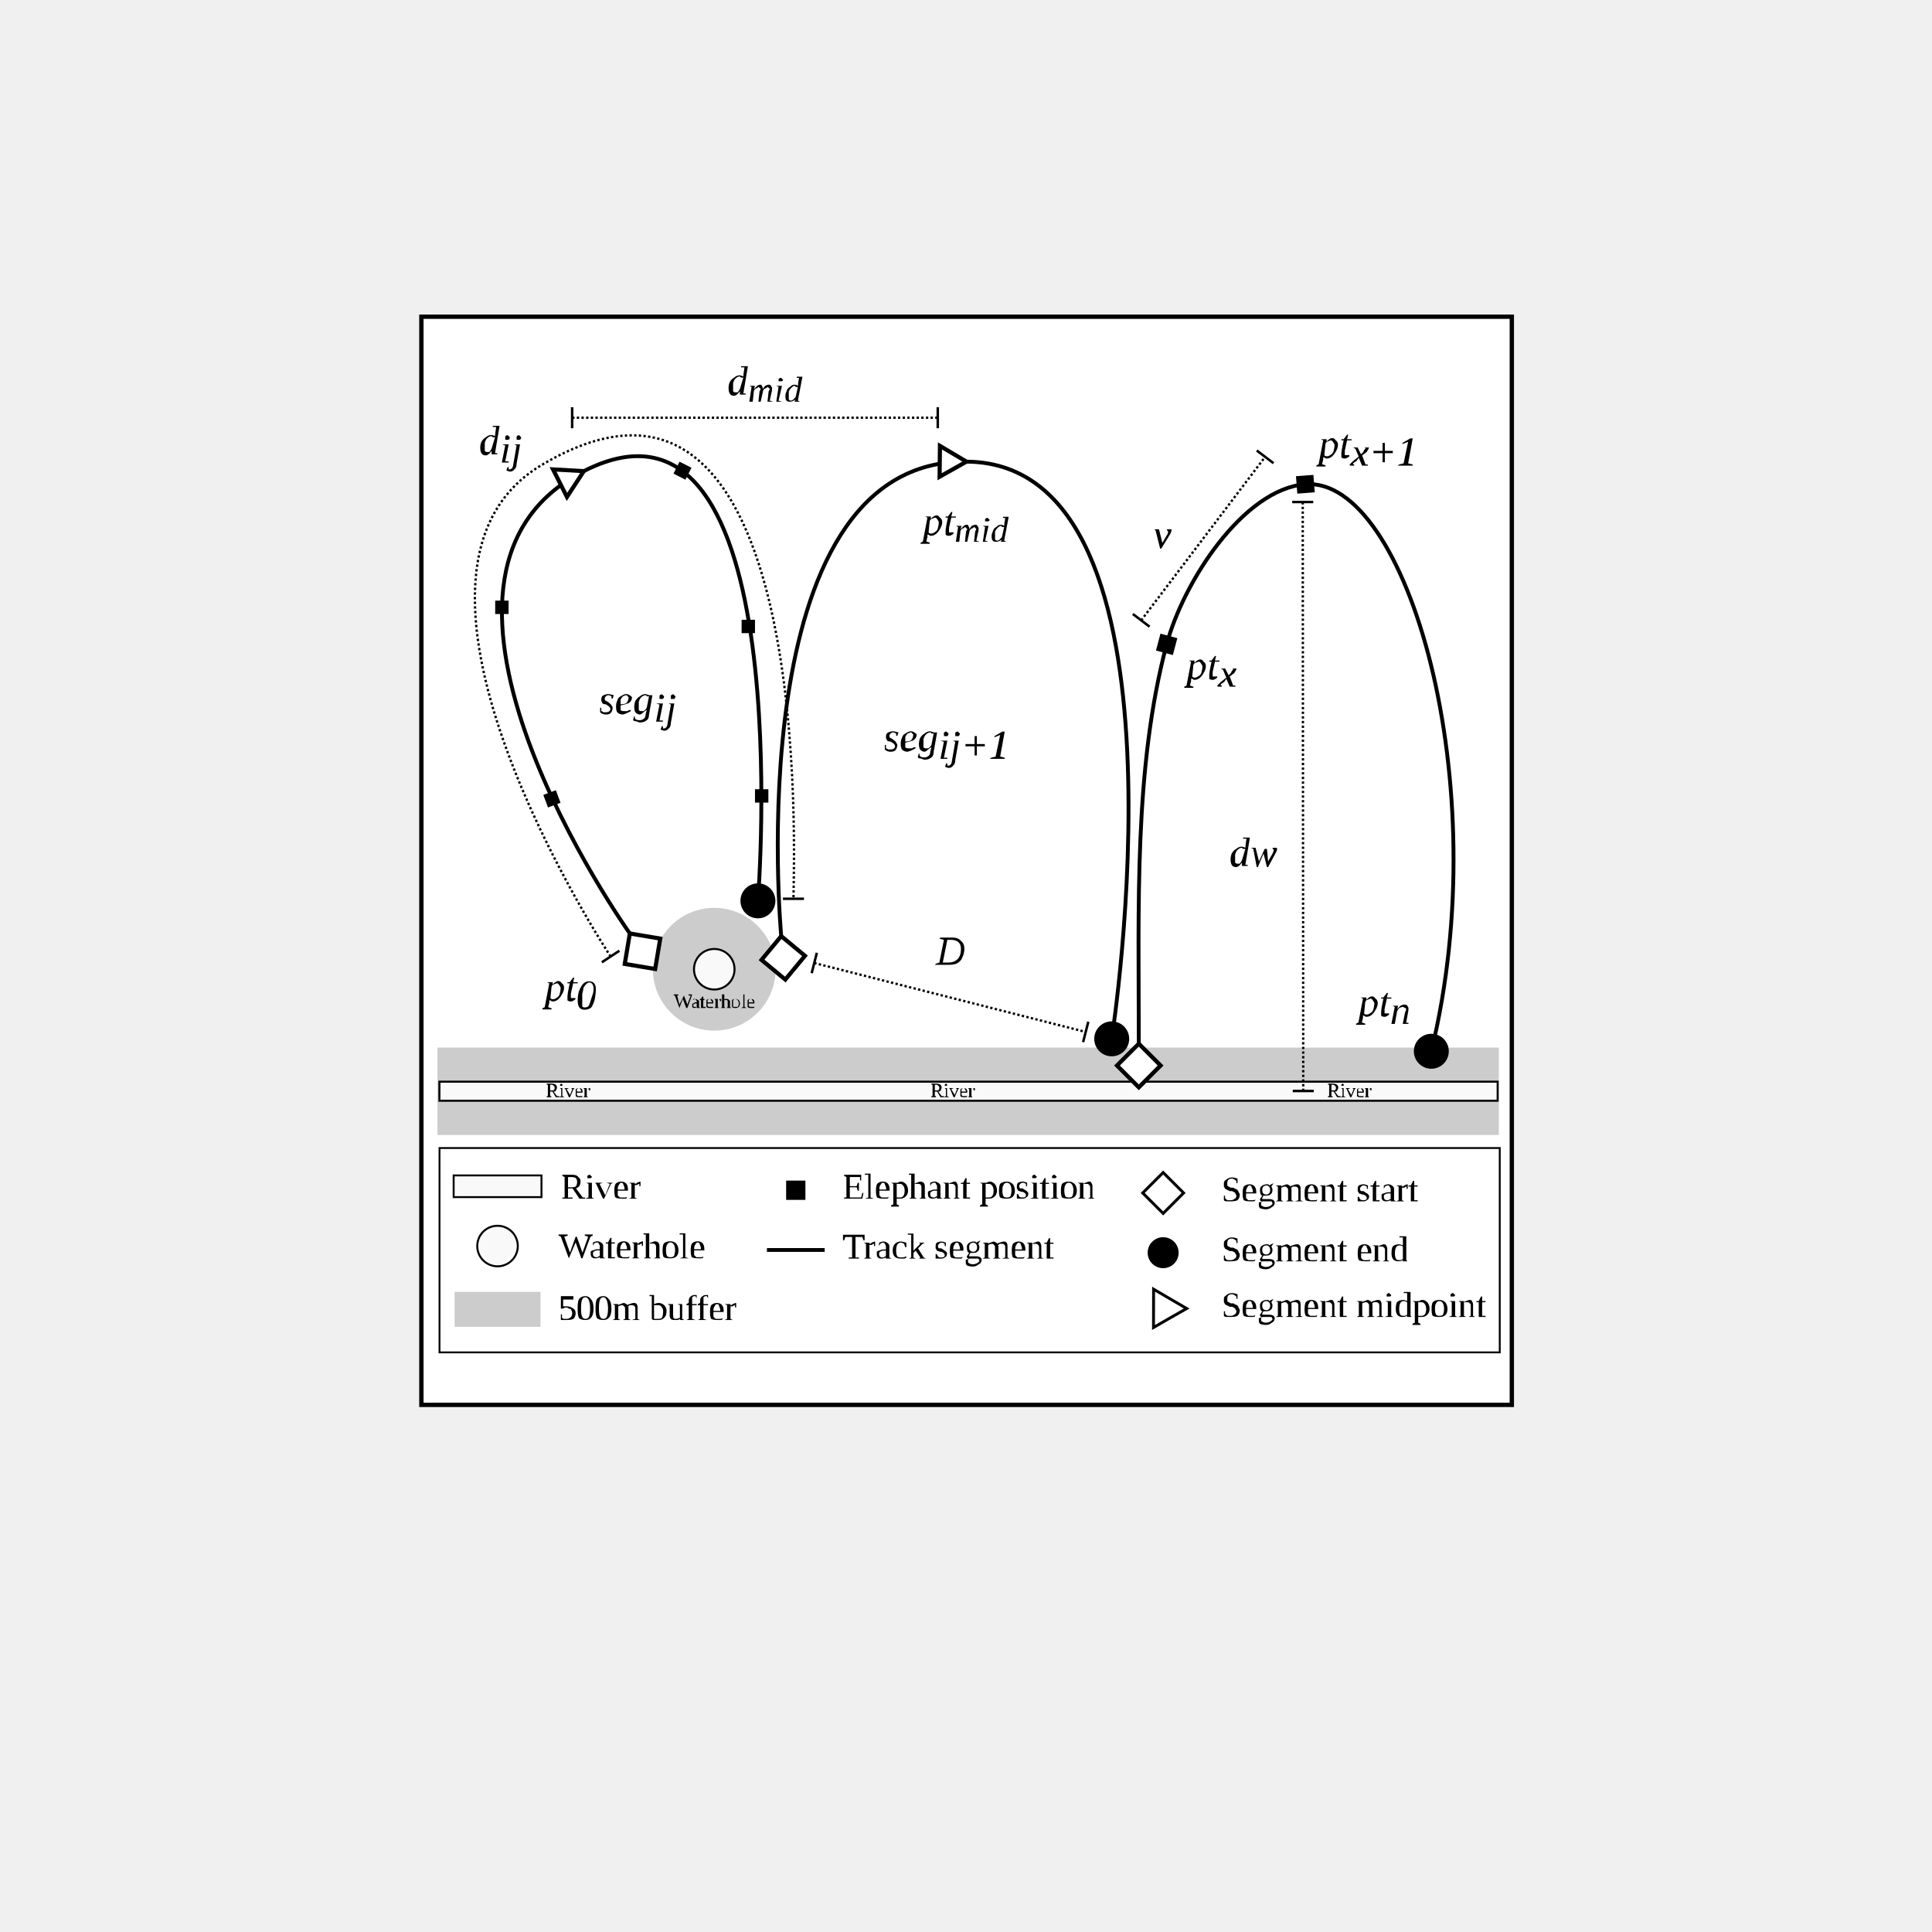
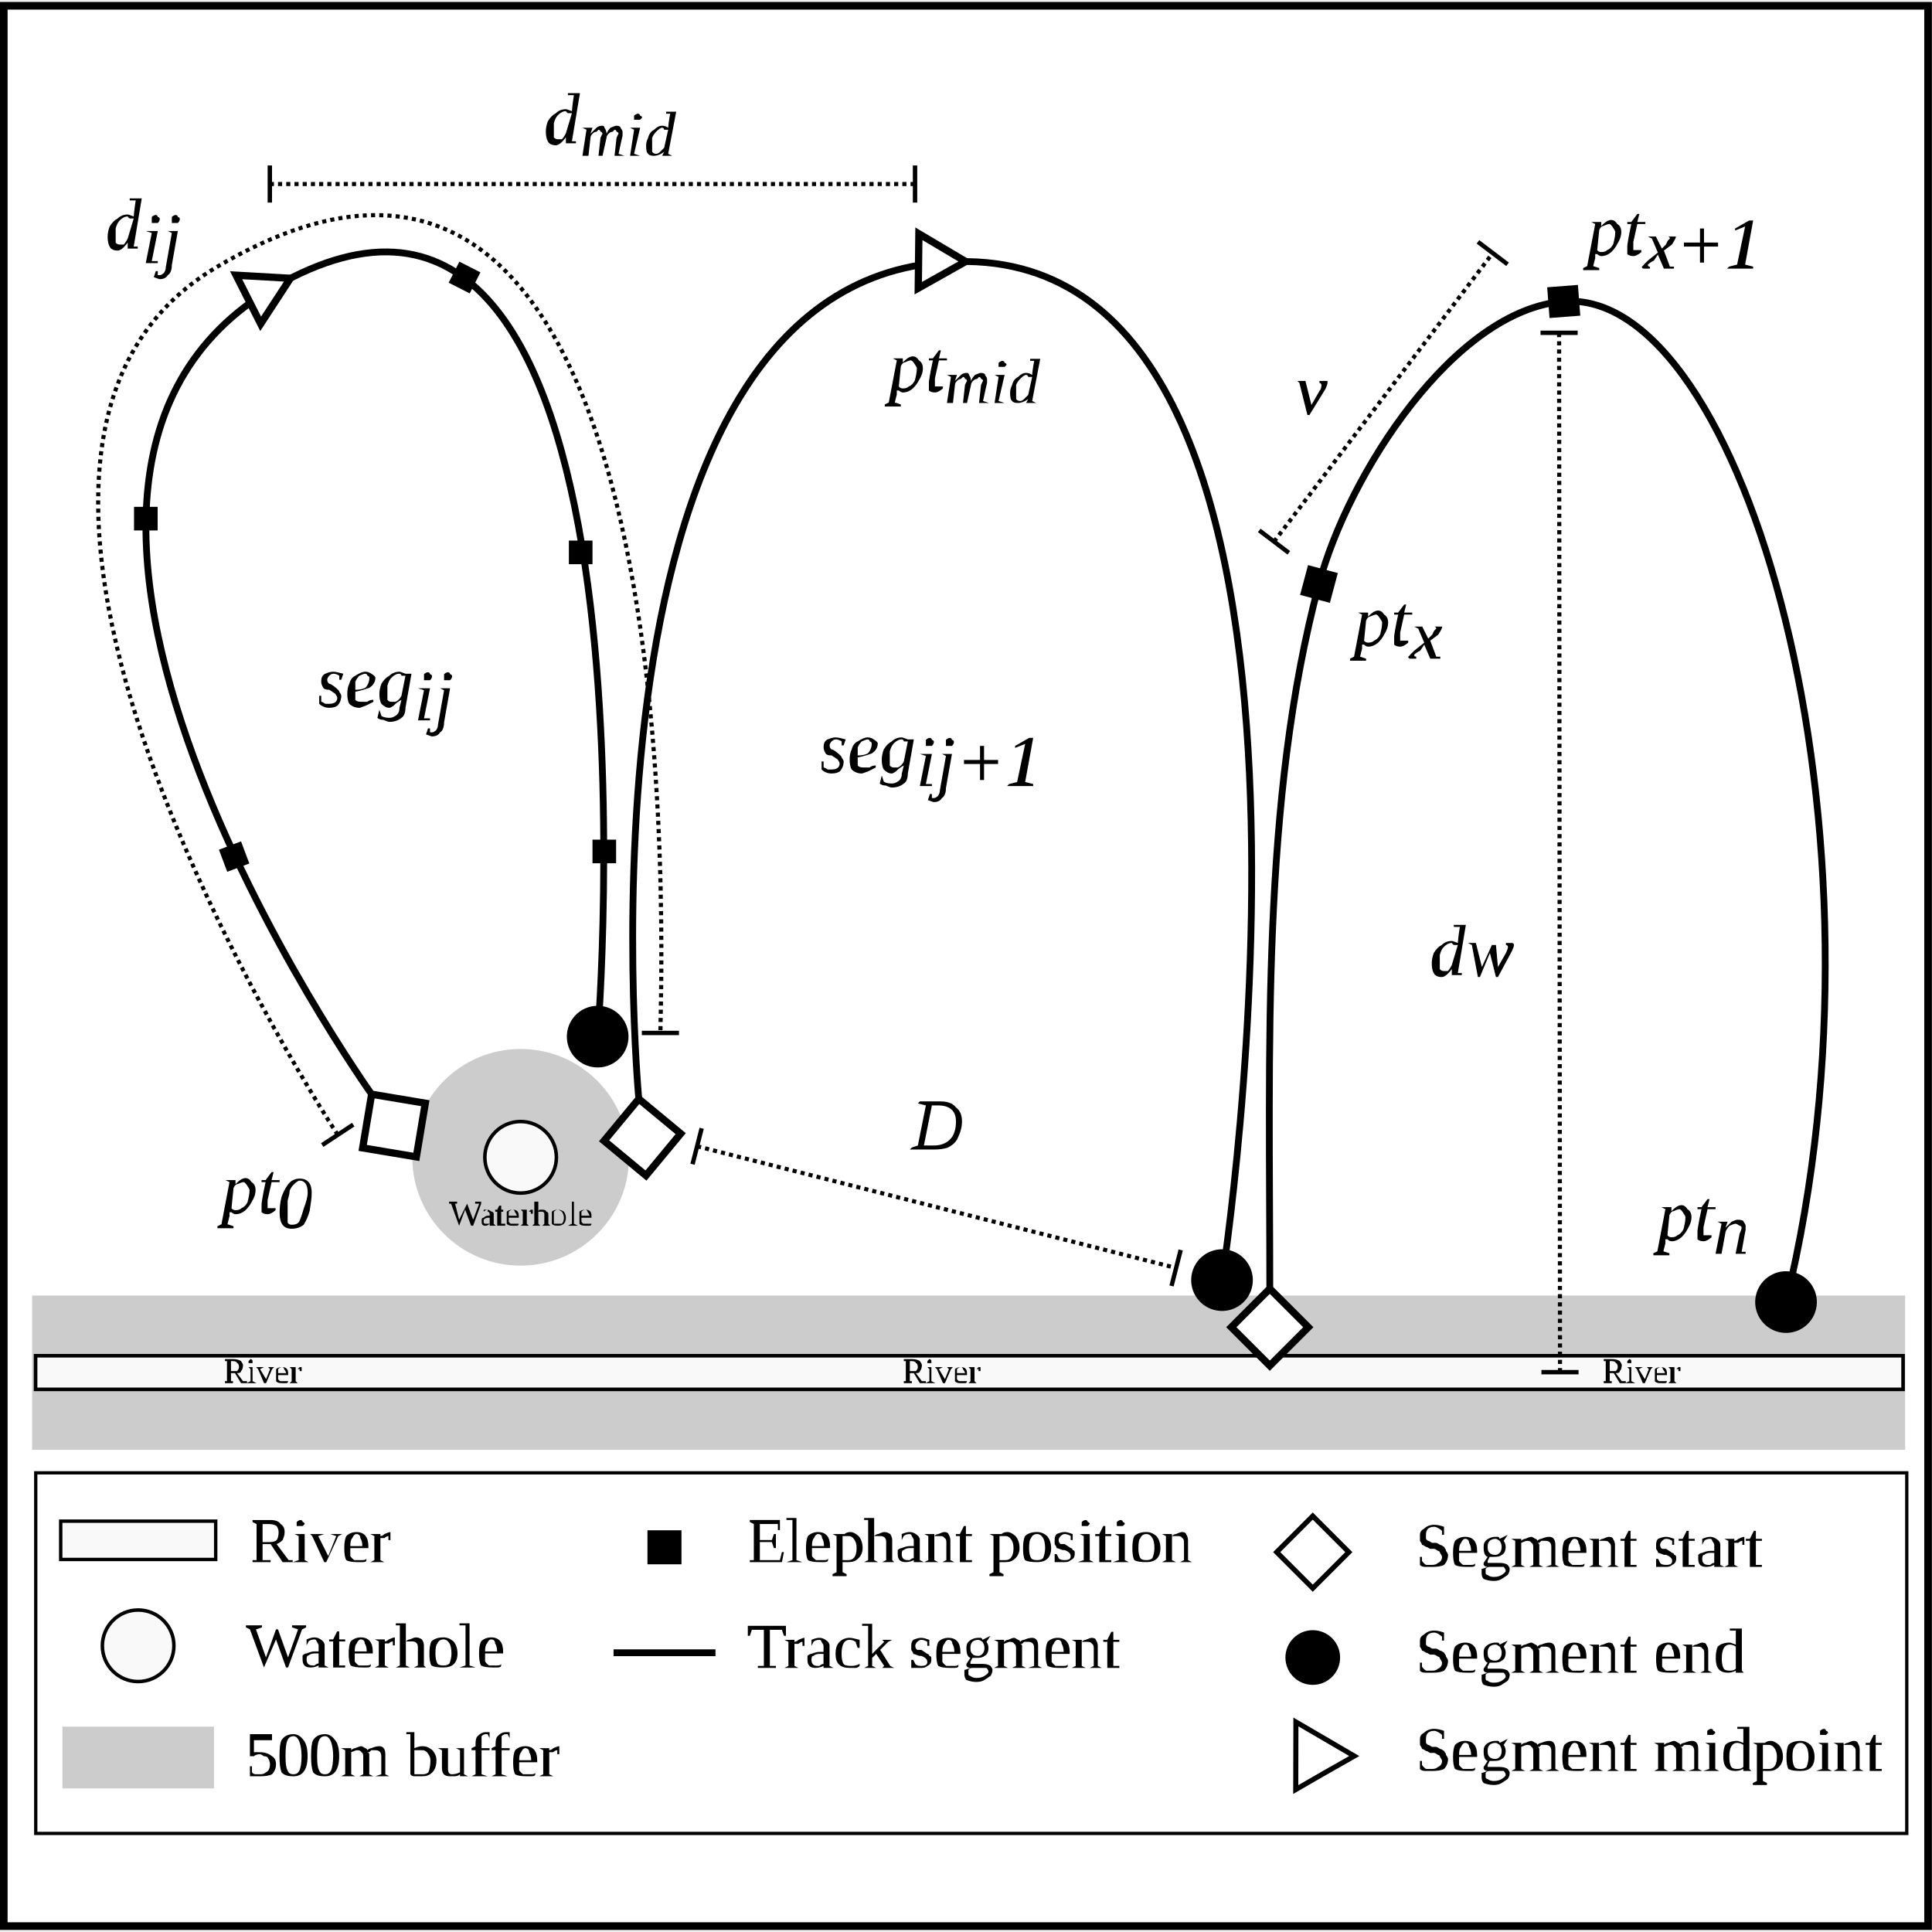
- <svg xmlns="http://www.w3.org/2000/svg" width="15cm" height="15cm" viewBox="0 0 15 15" version="1.1" id="SVGRoot">
-   <defs id="defs10">
-     <marker orient="auto" refY="0" refX="0" id="marker13111" style="overflow:visible">
-       <path id="path13109" d="M 0,5.65 V -5.65" style="fill:none;fill-opacity:0.75;fill-rule:evenodd;stroke:#000000;stroke-width:1pt;stroke-opacity:1" transform="scale(0.8)" />
+ <svg xmlns="http://www.w3.org/2000/svg" width="85mm" height="85mm" viewBox="0 0 85 85" version="1.1" id="SVGRoot">
+   <defs id="defs4315">
+     <marker orient="auto" refY="0" refX="0" id="EmptyDiamondLend" style="overflow:visible">
+       <path id="path4788" d="M 0,-7.071 -7.071,0 0,7.071 7.071,0 Z" style="fill:#ffffff;fill-rule:evenodd;stroke:#000000;stroke-width:1pt;stroke-opacity:1" transform="matrix(0.8,0,0,0.8,-5.6,0)" />
    </marker>
-     <marker orient="auto" refY="0.0" refX="0.0" id="marker8992" style="overflow:visible">
-       <path id="path8990" d="M -2.5,-1.0 C -2.5,1.76 -4.74,4.0 -7.5,4.0 C -10.26,4.0 -12.5,1.76 -12.5,-1.0 C -12.5,-3.76 -10.26,-6.0 -7.5,-6.0 C -4.74,-6.0 -2.5,-3.76 -2.5,-1.0 z " style="fill-rule:evenodd;stroke:#000000;stroke-width:1pt;stroke-opacity:1;fill:#000000;fill-opacity:1" transform="scale(0.8) translate(7.4, 1)" />
+     <marker style="overflow:visible" id="marker15174" refX="0" refY="0" orient="auto">
+       <path transform="matrix(0.8,0,0,0.8,-4.8,0)" style="fill:#ffffff;fill-rule:evenodd;stroke:#000000;stroke-width:1pt;stroke-opacity:1" d="M 5.77,0 -2.88,5 V -5 Z" id="path15172" />
    </marker>
-     <marker orient="auto" refY="0.0" refX="0.0" id="marker8700" style="overflow:visible">
-       <path id="path8698" d="M 5.77,0.0 L -2.88,5.0 L -2.88,-5.0 L 5.77,0.0 z " style="fill-rule:evenodd;fill:#ffffff;stroke:#000000;stroke-width:1pt;stroke-opacity:1" transform="scale(0.8) translate(-6,0)" />
+     <marker style="overflow:visible" id="marker5350" refX="0" refY="0" orient="auto">
+       <path transform="matrix(0.8,0,0,0.8,5.92,0.8)" style="fill:#000000;fill-opacity:1;fill-rule:evenodd;stroke:#000000;stroke-width:1pt;stroke-opacity:1" d="m -2.5,-1 c 0,2.76 -2.24,5 -5,5 -2.76,0 -5,-2.24 -5,-5 0,-2.76 2.24,-5 5,-5 2.76,0 5,2.24 5,5 z" id="path5348" />
    </marker>
-     <marker style="overflow:visible" id="marker8414" refX="0.0" refY="0.0" orient="auto">
-       <path transform="scale(0.8) translate(-7,0)" style="fill-rule:evenodd;fill:#ffffff;stroke:#000000;stroke-width:1pt;stroke-opacity:1" d="M 0,-7.071 L -7.071,0 L 0,7.071 L 7.071,0 L 0,-7.071 z " id="path8412" />
+     <marker style="overflow:visible" id="marker5236" refX="0" refY="0" orient="auto">
+       <path transform="matrix(0.8,0,0,0.8,-5.6,0)" style="fill:#ffffff;fill-rule:evenodd;stroke:#000000;stroke-width:1pt;stroke-opacity:1" d="M 0,-7.071 -7.071,0 0,7.071 7.071,0 Z" id="path5234" />
+     </marker>
+     <marker orient="auto" refY="0" refX="0" id="EmptyTriangleOutL" style="overflow:visible">
+       <path id="path4824" d="M 5.77,0 -2.88,5 V -5 Z" style="fill:#ffffff;fill-rule:evenodd;stroke:#000000;stroke-width:1pt;stroke-opacity:1" transform="matrix(0.8,0,0,0.8,-4.8,0)" />
+     </marker>
+     <marker orient="auto" refY="0" refX="0" id="DotL" style="overflow:visible">
+       <path id="path4725" d="m -2.5,-1 c 0,2.76 -2.24,5 -5,5 -2.76,0 -5,-2.24 -5,-5 0,-2.76 2.24,-5 5,-5 2.76,0 5,2.24 5,5 z" style="fill:#000000;fill-opacity:1;fill-rule:evenodd;stroke:#000000;stroke-width:1pt;stroke-opacity:1" transform="matrix(0.8,0,0,0.8,5.92,0.8)" />
+     </marker>
+     <marker orient="auto" refY="0" refX="0" id="StopL" style="overflow:visible">
+       <path id="path4833" d="M 0,5.65 V -5.65" style="fill:none;fill-opacity:0.75;fill-rule:evenodd;stroke:#000000;stroke-width:1pt;stroke-opacity:1" transform="scale(0.8)" />
+     </marker>
+     <marker orient="auto" refY="0" refX="0" id="marker15822" style="overflow:visible">
+       <path id="path15820" d="M 0,5.65 V -5.65" style="fill:none;fill-opacity:0.75;fill-rule:evenodd;stroke:#000000;stroke-width:1pt;stroke-opacity:1" transform="scale(0.8)" />
+     </marker>
+     <marker style="overflow:visible" id="marker6124" refX="0" refY="0" orient="auto">
+       <path transform="scale(0.8)" style="fill:none;fill-opacity:0.75;fill-rule:evenodd;stroke:#000000;stroke-width:1pt;stroke-opacity:1" d="M 0,5.65 V -5.65" id="path6122" />
    </marker>
    <marker style="overflow:visible" id="marker6350" refX="0" refY="0" orient="auto">
      <path transform="scale(0.8)" style="fill:none;fill-opacity:0.75;fill-rule:evenodd;stroke:#000000;stroke-width:1pt;stroke-opacity:1" d="M 0,5.65 V -5.65" id="path6348" />
    </marker>
-     <marker style="overflow:visible" id="marker6124" refX="0" refY="0" orient="auto">
-       <path transform="scale(0.8)" style="fill:none;fill-opacity:0.75;fill-rule:evenodd;stroke:#000000;stroke-width:1pt;stroke-opacity:1" d="M 0,5.65 V -5.65" id="path6122" />
+     <marker orient="auto" refY="0" refX="0" id="marker6460" style="overflow:visible">
+       <path id="path6458" d="M 0,-7.071 -7.071,0 0,7.071 7.071,0 Z" style="fill:#ffffff;fill-rule:evenodd;stroke:#000000;stroke-width:1pt;stroke-opacity:1" transform="matrix(0.8,0,0,0.8,-5.6,0)" />
    </marker>
-     <marker orient="auto" refY="0.0" refX="0.0" id="marker15822" style="overflow:visible">
-       <path id="path15820" d="M 0.0,5.65 L 0.0,-5.65" style="fill:none;fill-opacity:0.75;fill-rule:evenodd;stroke:#000000;stroke-width:1pt;stroke-opacity:1" transform="scale(0.8)" />
+     <marker orient="auto" refY="0" refX="0" id="SquareM" style="overflow:visible">
+       <path id="path4737" d="M -5,-5 V 5 H 5 V -5 Z" style="fill:#000000;fill-opacity:1;fill-rule:evenodd;stroke:#000000;stroke-width:1pt;stroke-opacity:1" transform="scale(0.4)" />
    </marker>
-     <marker orient="auto" refY="0.0" refX="0.0" id="StopL" style="overflow:visible">
-       <path id="path4833" d="M 0.0,5.65 L 0.0,-5.65" style="fill:none;fill-opacity:0.75;fill-rule:evenodd;stroke:#000000;stroke-width:1pt;stroke-opacity:1" transform="scale(0.8)" />
-     </marker>
-     <marker style="overflow:visible" id="marker15174" refX="0.0" refY="0.0" orient="auto">
-       <path transform="scale(0.8) translate(-6,0)" style="fill-rule:evenodd;fill:#ffffff;stroke:#000000;stroke-width:1pt;stroke-opacity:1" d="M 5.77,0.0 L -2.88,5.0 L -2.88,-5.0 L 5.77,0.0 z " id="path15172" />
-     </marker>
-     <marker orient="auto" refY="0.0" refX="0.0" id="EmptyTriangleOutL" style="overflow:visible">
-       <path id="path4824" d="M 5.77,0.0 L -2.88,5.0 L -2.88,-5.0 L 5.77,0.0 z " style="fill-rule:evenodd;fill:#ffffff;stroke:#000000;stroke-width:1pt;stroke-opacity:1" transform="scale(0.8) translate(-6,0)" />
-     </marker>
-     <marker style="overflow:visible" id="marker13358" refX="0.0" refY="0.0" orient="auto">
-       <path transform="scale(0.8) translate(7.4, 1)" style="fill-rule:evenodd;stroke:#000000;stroke-width:1pt;stroke-opacity:1;fill:#000000;fill-opacity:1" d="M -2.5,-1.0 C -2.5,1.76 -4.74,4.0 -7.5,4.0 C -10.26,4.0 -12.5,1.76 -12.5,-1.0 C -12.5,-3.76 -10.26,-6.0 -7.5,-6.0 C -4.74,-6.0 -2.5,-3.76 -2.5,-1.0 z " id="path13356" />
-     </marker>
-     <marker style="overflow:visible" id="marker13180" refX="0.0" refY="0.0" orient="auto">
-       <path transform="scale(0.4)" style="fill-rule:evenodd;stroke:#000000;stroke-width:1pt;stroke-opacity:1;fill:#000000;fill-opacity:1" d="M -5.0,-5.0 L -5.0,5.0 L 5.0,5.0 L 5.0,-5.0 L -5.0,-5.0 z " id="path13178" />
-     </marker>
-     <marker style="overflow:visible" id="marker13008" refX="0.0" refY="0.0" orient="auto">
-       <path transform="scale(0.8) translate(-7,0)" style="fill-rule:evenodd;fill:#ffffff;stroke:#000000;stroke-width:1pt;stroke-opacity:1" d="M 0,-7.071 L -7.071,0 L 0,7.071 L 7.071,0 L 0,-7.071 z " id="path13006" />
-     </marker>
-     <marker style="overflow:visible" id="marker11814" refX="0.0" refY="0.0" orient="auto">
-       <path transform="scale(0.8) translate(7.4, 1)" style="fill-rule:evenodd;stroke:#000000;stroke-width:1pt;stroke-opacity:1;fill:#000000;fill-opacity:1" d="M -2.5,-1.0 C -2.5,1.76 -4.74,4.0 -7.5,4.0 C -10.26,4.0 -12.5,1.76 -12.5,-1.0 C -12.5,-3.76 -10.26,-6.0 -7.5,-6.0 C -4.74,-6.0 -2.5,-3.76 -2.5,-1.0 z " id="path11812" />
-     </marker>
-     <marker style="overflow:visible" id="marker11654" refX="0.0" refY="0.0" orient="auto">
-       <path transform="scale(0.4)" style="fill-rule:evenodd;stroke:#000000;stroke-width:1pt;stroke-opacity:1;fill:#000000;fill-opacity:1" d="M -5.0,-5.0 L -5.0,5.0 L 5.0,5.0 L 5.0,-5.0 L -5.0,-5.0 z " id="path11652" />
-     </marker>
-     <marker style="overflow:visible" id="marker11500" refX="0.0" refY="0.0" orient="auto">
-       <path transform="scale(0.8) translate(-7,0)" style="fill-rule:evenodd;fill:#ffffff;stroke:#000000;stroke-width:1pt;stroke-opacity:1" d="M 0,-7.071 L -7.071,0 L 0,7.071 L 7.071,0 L 0,-7.071 z " id="path11498" />
-     </marker>
-     <marker orient="auto" refY="0.0" refX="0.0" id="SquareM" style="overflow:visible">
-       <path id="path4737" d="M -5.0,-5.0 L -5.0,5.0 L 5.0,5.0 L 5.0,-5.0 L -5.0,-5.0 z " style="fill-rule:evenodd;stroke:#000000;stroke-width:1pt;stroke-opacity:1;fill:#000000;fill-opacity:1" transform="scale(0.4)" />
-     </marker>
-     <marker orient="auto" refY="0.0" refX="0.0" id="marker11138" style="overflow:visible">
-       <path id="path11136" d="M -5.0,-5.0 L -5.0,5.0 L 5.0,5.0 L 5.0,-5.0 L -5.0,-5.0 z " style="fill-rule:evenodd;stroke:#000000;stroke-width:1pt;stroke-opacity:1;fill:#000000;fill-opacity:1" transform="scale(0.8)" />
-     </marker>
-     <marker orient="auto" refY="0.0" refX="0.0" id="marker8580" style="overflow:visible">
-       <path id="path8578" d="M -2.5,-1.0 C -2.5,1.76 -4.74,4.0 -7.5,4.0 C -10.26,4.0 -12.5,1.76 -12.5,-1.0 C -12.5,-3.76 -10.26,-6.0 -7.5,-6.0 C -4.74,-6.0 -2.5,-3.76 -2.5,-1.0 z " style="fill-rule:evenodd;stroke:#000000;stroke-width:1pt;stroke-opacity:1;fill:#000000;fill-opacity:1" transform="scale(0.8) translate(7.4, 1)" />
-     </marker>
-     <marker style="overflow:visible" id="marker8450" refX="0.0" refY="0.0" orient="auto">
-       <path transform="scale(0.8)" style="fill-rule:evenodd;stroke:#e6e6e6;stroke-width:1pt;stroke-opacity:1;fill:#e6e6e6;fill-opacity:1" d="M 5.77,0.0 L -2.88,5.0 L -2.88,-5.0 L 5.77,0.0 z " id="path8448" />
-     </marker>
-     <marker style="overflow:visible" id="marker8326" refX="0.0" refY="0.0" orient="auto">
-       <path transform="scale(0.8) translate(-7,0)" style="fill-rule:evenodd;fill:#ffffff;stroke:#e6e6e6;stroke-width:1pt;stroke-opacity:1" d="M 0,-7.071 L -7.071,0 L 0,7.071 L 7.071,0 L 0,-7.071 z " id="path8324" />
-     </marker>
-     <marker orient="auto" refY="0.0" refX="0.0" id="marker6720" style="overflow:visible">
-       <path id="path6718" d="M 5.77,0.0 L -2.88,5.0 L -2.88,-5.0 L 5.77,0.0 z " style="fill-rule:evenodd;stroke:#000000;stroke-width:1pt;stroke-opacity:1;fill:#000000;fill-opacity:1" transform="scale(0.8)" />
-     </marker>
-     <marker orient="auto" refY="0.0" refX="0.0" id="marker6584" style="overflow:visible">
-       <path id="path6582" d="M -2.5,-1.0 C -2.5,1.76 -4.74,4.0 -7.5,4.0 C -10.26,4.0 -12.5,1.76 -12.5,-1.0 C -12.5,-3.76 -10.26,-6.0 -7.5,-6.0 C -4.74,-6.0 -2.5,-3.76 -2.5,-1.0 z " style="fill-rule:evenodd;stroke:#000000;stroke-width:1pt;stroke-opacity:1;fill:#000000;fill-opacity:1" transform="scale(0.8) translate(7.4, 1)" />
-     </marker>
-     <marker orient="auto" refY="0.0" refX="0.0" id="marker6460" style="overflow:visible">
-       <path id="path6458" d="M 0,-7.071 L -7.071,0 L 0,7.071 L 7.071,0 L 0,-7.071 z " style="fill-rule:evenodd;fill:#ffffff;stroke:#000000;stroke-width:1pt;stroke-opacity:1" transform="scale(0.8) translate(-7,0)" />
-     </marker>
-     <marker orient="auto-start-reverse" refY="3.0" refX="5.0" id="ExperimentalArrow">
-       <path id="path4917" d="m 10,3 -10,3 0,-6 z" style="fill:context-stroke;stroke:#000000;stroke-opacity:1" />
-     </marker>
-     <marker orient="auto" refY="0.0" refX="0.0" id="Tail" style="overflow:visible">
-       <g id="g4712" transform="scale(-1.2)" style="stroke:#000000;stroke-opacity:1;fill:#000000;fill-opacity:1">
-         <path id="path4700" d="M -3.805,-3.959 L 0.544,0" style="fill:#000000;fill-rule:evenodd;stroke:#000000;stroke-width:0.8;stroke-linecap:round;stroke-opacity:1;fill-opacity:1" />
-         <path id="path4702" d="M -1.287,-3.959 L 3.062,0" style="fill:#000000;fill-rule:evenodd;stroke:#000000;stroke-width:0.8;stroke-linecap:round;stroke-opacity:1;fill-opacity:1" />
-         <path id="path4704" d="M 1.305,-3.959 L 5.654,0" style="fill:#000000;fill-rule:evenodd;stroke:#000000;stroke-width:0.8;stroke-linecap:round;stroke-opacity:1;fill-opacity:1" />
-         <path id="path4706" d="M -3.805,4.178 L 0.544,0.22" style="fill:#000000;fill-rule:evenodd;stroke:#000000;stroke-width:0.8;stroke-linecap:round;stroke-opacity:1;fill-opacity:1" />
-         <path id="path4708" d="M -1.287,4.178 L 3.062,0.22" style="fill:#000000;fill-rule:evenodd;stroke:#000000;stroke-width:0.8;stroke-linecap:round;stroke-opacity:1;fill-opacity:1" />
-         <path id="path4710" d="M 1.305,4.178 L 5.654,0.22" style="fill:#000000;fill-rule:evenodd;stroke:#000000;stroke-width:0.8;stroke-linecap:round;stroke-opacity:1;fill-opacity:1" />
-       </g>
-     </marker>
-     <marker style="overflow:visible" id="marker5646" refX="0.0" refY="0.0" orient="auto">
-       <path transform="scale(0.8) translate(-6,0)" style="fill-rule:evenodd;fill:#ffffff;stroke:#000000;stroke-width:1pt;stroke-opacity:1" d="M 5.77,0.0 L -2.88,5.0 L -2.88,-5.0 L 5.77,0.0 z " id="path5644" />
-     </marker>
-     <marker orient="auto" refY="0.0" refX="0.0" id="Arrow2Lend" style="overflow:visible;">
-       <path id="path4685" style="fill-rule:evenodd;stroke-width:0.625;stroke-linejoin:round;stroke:#000000;stroke-opacity:1;fill:#000000;fill-opacity:1" d="M 8.719,4.034 L -2.207,0.016 L 8.719,-4.002 C 6.973,-1.63 6.983,1.616 8.719,4.034 z " transform="scale(1.1) rotate(180) translate(1,0)" />
-     </marker>
-     <marker style="overflow:visible" id="marker5350" refX="0.0" refY="0.0" orient="auto">
-       <path transform="scale(0.8) translate(7.4, 1)" style="fill-rule:evenodd;stroke:#000000;stroke-width:1pt;stroke-opacity:1;fill:#000000;fill-opacity:1" d="M -2.5,-1.0 C -2.5,1.76 -4.74,4.0 -7.5,4.0 C -10.26,4.0 -12.5,1.76 -12.5,-1.0 C -12.5,-3.76 -10.26,-6.0 -7.5,-6.0 C -4.74,-6.0 -2.5,-3.76 -2.5,-1.0 z " id="path5348" />
-     </marker>
-     <marker orient="auto" refY="0.0" refX="0.0" id="DotL" style="overflow:visible">
-       <path id="path4725" d="M -2.5,-1.0 C -2.5,1.76 -4.74,4.0 -7.5,4.0 C -10.26,4.0 -12.5,1.76 -12.5,-1.0 C -12.5,-3.76 -10.26,-6.0 -7.5,-6.0 C -4.74,-6.0 -2.5,-3.76 -2.5,-1.0 z " style="fill-rule:evenodd;stroke:#000000;stroke-width:1pt;stroke-opacity:1;fill:#000000;fill-opacity:1" transform="scale(0.8) translate(7.4, 1)" />
-     </marker>
-     <marker style="overflow:visible" id="marker5236" refX="0.0" refY="0.0" orient="auto">
-       <path transform="scale(0.8) translate(-7,0)" style="fill-rule:evenodd;fill:#ffffff;stroke:#000000;stroke-width:1pt;stroke-opacity:1" d="M 0,-7.071 L -7.071,0 L 0,7.071 L 7.071,0 L 0,-7.071 z " id="path5234" />
-     </marker>
-     <marker orient="auto" refY="0.0" refX="0.0" id="TriangleOutL" style="overflow:visible">
-       <path id="path4806" d="M 5.77,0.0 L -2.88,5.0 L -2.88,-5.0 L 5.77,0.0 z " style="fill-rule:evenodd;stroke:#000000;stroke-width:1pt;stroke-opacity:1;fill:#000000;fill-opacity:1" transform="scale(0.8)" />
-     </marker>
-     <marker orient="auto" refY="0.0" refX="0.0" id="SquareL" style="overflow:visible">
-       <path id="path4734" d="M -5.0,-5.0 L -5.0,5.0 L 5.0,5.0 L 5.0,-5.0 L -5.0,-5.0 z " style="fill-rule:evenodd;stroke:#000000;stroke-width:1pt;stroke-opacity:1;fill:#000000;fill-opacity:1" transform="scale(0.8)" />
-     </marker>
-     <marker orient="auto" refY="0.0" refX="0.0" id="EmptyDiamondLend" style="overflow:visible">
-       <path id="path4788" d="M 0,-7.071 L -7.071,0 L 0,7.071 L 7.071,0 L 0,-7.071 z " style="fill-rule:evenodd;fill:#ffffff;stroke:#000000;stroke-width:1pt;stroke-opacity:1" transform="scale(0.8) translate(-7,0)" />
-     </marker>
-     <marker orient="auto" refY="0" refX="0" id="StopL-3" style="overflow:visible">
-       <path id="path4833-6" d="M 0,5.65 V -5.65" style="fill:none;fill-opacity:0.75;fill-rule:evenodd;stroke:#000000;stroke-width:1pt;stroke-opacity:1" transform="scale(0.8)" />
-     </marker>
-     <marker orient="auto" refY="0" refX="0" id="marker15822-7" style="overflow:visible">
-       <path id="path15820-5" d="M 0,5.65 V -5.65" style="fill:none;fill-opacity:0.75;fill-rule:evenodd;stroke:#000000;stroke-width:1pt;stroke-opacity:1" transform="scale(0.8)" />
-     </marker>
-     <marker style="overflow:visible" id="marker6124-2" refX="0" refY="0" orient="auto">
-       <path transform="scale(0.8)" style="fill:none;fill-opacity:0.75;fill-rule:evenodd;stroke:#000000;stroke-width:1pt;stroke-opacity:1" d="M 0,5.65 V -5.65" id="path6122-7" />
-     </marker>
-     <marker style="overflow:visible" id="marker6350-0" refX="0" refY="0" orient="auto">
-       <path transform="scale(0.8)" style="fill:none;fill-opacity:0.75;fill-rule:evenodd;stroke:#000000;stroke-width:1pt;stroke-opacity:1" d="M 0,5.65 V -5.65" id="path6348-9" />
-     </marker>
-     <marker orient="auto" refY="0" refX="0" id="StopL-36" style="overflow:visible">
-       <path id="path4833-7" d="M 0,5.65 V -5.65" style="fill:none;fill-opacity:0.75;fill-rule:evenodd;stroke:#000000;stroke-width:1pt;stroke-opacity:1" transform="scale(0.8)" />
-     </marker>
-     <marker orient="auto" refY="0" refX="0" id="marker15822-5" style="overflow:visible">
-       <path id="path15820-3" d="M 0,5.65 V -5.65" style="fill:none;fill-opacity:0.75;fill-rule:evenodd;stroke:#000000;stroke-width:1pt;stroke-opacity:1" transform="scale(0.8)" />
+     <marker orient="auto" refY="0" refX="0" id="marker6584" style="overflow:visible">
+       <path id="path6582" d="m -2.5,-1 c 0,2.76 -2.24,5 -5,5 -2.76,0 -5,-2.24 -5,-5 0,-2.76 2.24,-5 5,-5 2.76,0 5,2.24 5,5 z" style="fill:#000000;fill-opacity:1;fill-rule:evenodd;stroke:#000000;stroke-width:1pt;stroke-opacity:1" transform="matrix(0.8,0,0,0.8,5.92,0.8)" />
    </marker>
    <marker orient="auto" refY="0" refX="0" id="StopL-6" style="overflow:visible">
      <path id="path4833-2" d="M 0,5.65 V -5.65" style="fill:none;fill-opacity:0.75;fill-rule:evenodd;stroke:#000000;stroke-width:1pt;stroke-opacity:1" transform="scale(0.8)" />
    </marker>
    <marker orient="auto" refY="0" refX="0" id="marker15822-9" style="overflow:visible">
      <path id="path15820-1" d="M 0,5.65 V -5.65" style="fill:none;fill-opacity:0.75;fill-rule:evenodd;stroke:#000000;stroke-width:1pt;stroke-opacity:1" transform="scale(0.8)" />
    </marker>
-     <marker orient="auto" refY="0" refX="0" id="StopL-6-7" style="overflow:visible">
-       <path id="path4833-2-0" d="M 0,5.65 V -5.65" style="fill:none;fill-opacity:0.75;fill-rule:evenodd;stroke:#000000;stroke-width:1pt;stroke-opacity:1" transform="scale(0.8)" />
-     </marker>
-     <marker orient="auto" refY="0" refX="0" id="marker15822-9-9" style="overflow:visible">
-       <path id="path15820-1-3" d="M 0,5.65 V -5.65" style="fill:none;fill-opacity:0.75;fill-rule:evenodd;stroke:#000000;stroke-width:1pt;stroke-opacity:1" transform="scale(0.8)" />
-     </marker>
    <marker orient="auto" refY="0" refX="0" id="StopL-0" style="overflow:visible">
      <path id="path4833-62" d="M 0,5.65 V -5.65" style="fill:none;fill-opacity:0.75;fill-rule:evenodd;stroke:#000000;stroke-width:1pt;stroke-opacity:1" transform="scale(0.8)" />
    </marker>
    <marker orient="auto" refY="0" refX="0" id="marker15822-6" style="overflow:visible">
      <path id="path15820-18" d="M 0,5.65 V -5.65" style="fill:none;fill-opacity:0.75;fill-rule:evenodd;stroke:#000000;stroke-width:1pt;stroke-opacity:1" transform="scale(0.8)" />
    </marker>
+     <marker orient="auto" refY="0" refX="0" id="marker13111" style="overflow:visible">
+       <path id="path13109" d="M 0,5.65 V -5.65" style="fill:none;fill-opacity:0.75;fill-rule:evenodd;stroke:#000000;stroke-width:1pt;stroke-opacity:1" transform="scale(0.8)" />
+     </marker>
+     <marker orient="auto" refY="0" refX="0" id="marker4377" style="overflow:visible">
+       <path id="path4375" d="M 0,5.65 V -5.65" style="fill:none;fill-opacity:0.75;fill-rule:evenodd;stroke:#000000;stroke-width:1pt;stroke-opacity:1" transform="scale(0.8)" />
+     </marker>
  </defs>
  <g id="layer1">
-     <g id="g4238" transform="matrix(0.5646881,0,0,0.5646881,3.26983,2.439562)">
+     <g id="g4238" transform="matrix(5.646881,0,0,5.646881,0.1481348,0.0609595)">
      <rect style="fill:#ffffff;fill-opacity:1;stroke:#000000;stroke-width:0.119;stroke-linecap:butt;stroke-miterlimit:4;stroke-dasharray:none;stroke-dashoffset:0;stroke-opacity:1;paint-order:stroke fill markers" id="rect14130" width="14.933" height="14.902" x="0.033" y="0.064" />
      <path style="fill:none;stroke:#cccccc;stroke-width:1.202;stroke-linecap:butt;stroke-linejoin:miter;stroke-miterlimit:4;stroke-dasharray:none;stroke-opacity:1" d="M 0.224,10.684 H 14.817" id="path10000" />
      <circle r="0.844" style="fill:#cccccc;fill-opacity:1;stroke:none;stroke-width:0.083;stroke-linecap:round;stroke-miterlimit:4;stroke-dasharray:none;stroke-opacity:1;paint-order:stroke fill markers" id="circle6862" cx="4.03" cy="9.006" />
      <circle r="0.265" cy="9.006" cx="4.03" id="path6860" style="fill:#f9f9f9;fill-opacity:1;stroke:#000000;stroke-width:0.055;stroke-linecap:round;stroke-miterlimit:4;stroke-dasharray:none;stroke-opacity:1;paint-order:stroke fill markers" />
      <path id="path3813" d="m 2.871,8.517 c 0,0 -3.503,-4.91 -0.626,-6.364 2.976,-1.504 2.385,5.917 2.385,5.917" style="fill:none;stroke:#000000;stroke-width:0.053;stroke-linecap:butt;stroke-linejoin:miter;stroke-miterlimit:4;stroke-dasharray:none;stroke-dashoffset:0;stroke-opacity:1;marker-start:url(#EmptyDiamondLend);marker-mid:url(#marker15174);marker-end:url(#marker5350);paint-order:stroke fill markers" />
      <path id="path3855" d="m 4.951,8.554 c 0,0 -0.614,-6.564 2.556,-6.527 3.22,0.037 1.987,7.94 1.987,7.94" style="fill:none;stroke:#000000;stroke-width:0.053;stroke-linecap:butt;stroke-linejoin:miter;stroke-miterlimit:4;stroke-dasharray:none;stroke-dashoffset:0;stroke-opacity:1;marker-start:url(#marker5236);marker-mid:url(#EmptyTriangleOutL);marker-end:url(#DotL)" />
      <path id="path14544" d="M 2.076,1.423 H 7.103" style="fill:none;stroke:#000000;stroke-width:0.032;stroke-linecap:butt;stroke-linejoin:miter;stroke-miterlimit:4;stroke-dasharray:0.032, 0.032;stroke-dashoffset:0;stroke-opacity:1;marker-start:url(#StopL);marker-end:url(#marker15822)" />
      <path style="fill:none;stroke:#000000;stroke-width:0.032;stroke-linecap:butt;stroke-linejoin:miter;stroke-miterlimit:4;stroke-dasharray:0.032, 0.032;stroke-dashoffset:0;stroke-opacity:1;marker-start:url(#marker6124);marker-end:url(#marker6350)" d="M 5.405,8.92 9.137,9.868" id="path6120" />
      <rect y="10.566" x="0.265" height="0.234" width="14.522" id="rect11564" style="fill:#f9f9f9;fill-opacity:1;stroke:#000000;stroke-width:0.056;stroke-linecap:butt;stroke-miterlimit:4;stroke-dasharray:none;stroke-dashoffset:0;stroke-opacity:1;paint-order:stroke fill markers" />
      <path id="path3857" d="m 9.867,10.033 c 1.49e-5,-1.875 -0.069,-3.8 0.383,-5.494 0.229,-0.858 1.055,-2.136 1.907,-2.201 1.393,-0.107 2.632,4.113 1.731,7.8" style="fill:none;stroke:#000000;stroke-width:0.053;stroke-linecap:butt;stroke-linejoin:miter;stroke-miterlimit:4;stroke-dasharray:none;stroke-dashoffset:0;stroke-opacity:1;marker-start:url(#marker6460);marker-mid:url(#SquareM);marker-end:url(#marker6584)" />
      <path id="path14544-2" d="m 12.128,10.68 -0.007,-8.098" style="fill:none;stroke:#000000;stroke-width:0.032;stroke-linecap:butt;stroke-linejoin:miter;stroke-miterlimit:4;stroke-dasharray:0.032, 0.032;stroke-dashoffset:0;stroke-opacity:1;marker-start:url(#StopL-6);marker-end:url(#marker15822-9)" />
      <path id="path14544-7" d="M 9.9,4.209 11.604,1.961" style="fill:none;stroke:#000000;stroke-width:0.032;stroke-linecap:butt;stroke-linejoin:miter;stroke-miterlimit:4;stroke-dasharray:0.032, 0.032;stroke-dashoffset:0;stroke-opacity:1;marker-start:url(#StopL-0);marker-end:url(#marker15822-6)" />
      <text id="text216" y="3.206" x="10.067" style="font-style:italic;font-variant:normal;font-weight:normal;font-stretch:normal;font-size:0.564px;line-height:1.25;font-family:'Times New Roman';-inkscape-font-specification:'Times New Roman, Italic';letter-spacing:0px;word-spacing:0px;fill:#000000;fill-opacity:1;stroke:none;stroke-width:0.026" xml:space="preserve">
        <tspan style="font-style:italic;font-variant:normal;font-weight:normal;font-stretch:normal;font-size:0.564px;font-family:'Times New Roman';-inkscape-font-specification:'Times New Roman, Italic';stroke-width:0.026" y="3.206" x="10.067" id="tspan214">v</tspan>
      </text>
      <text id="text220" y="7.586" x="11.113" style="font-style:italic;font-variant:normal;font-weight:normal;font-stretch:normal;font-size:0.564px;line-height:1.25;font-family:'Times New Roman';-inkscape-font-specification:'Times New Roman, Italic';letter-spacing:0px;word-spacing:0px;fill:#000000;fill-opacity:1;stroke:none;stroke-width:0.026" xml:space="preserve">
        <tspan style="font-style:italic;font-variant:normal;font-weight:normal;font-stretch:normal;font-size:0.564px;font-family:'Times New Roman';-inkscape-font-specification:'Times New Roman, Italic';stroke-width:0.026" y="7.586" x="11.113" id="tspan218">dw</tspan>
      </text>
      <text id="text228" y="1.105" x="4.212" style="font-style:italic;font-variant:normal;font-weight:normal;font-stretch:normal;font-size:0.564px;line-height:1.25;font-family:'Times New Roman';-inkscape-font-specification:'Times New Roman, Italic';letter-spacing:0px;word-spacing:0px;fill:#000000;fill-opacity:1;stroke:none;stroke-width:0.026" xml:space="preserve">
        <tspan style="font-style:italic;font-variant:normal;font-weight:normal;font-stretch:normal;font-size:0.564px;font-family:'Times New Roman';-inkscape-font-specification:'Times New Roman, Italic';stroke-width:0.026" y="1.105" x="4.212" id="tspan226">d<tspan id="tspan3880" style="font-size:0.494px;baseline-shift:sub">mid</tspan>
        </tspan>
      </text>
      <text id="text232" y="8.946" x="7.08" style="font-style:normal;font-weight:normal;font-size:0.564px;line-height:1.25;font-family:sans-serif;letter-spacing:0px;word-spacing:0px;fill:#000000;fill-opacity:1;stroke:none;stroke-width:0.026" xml:space="preserve">
        <tspan style="font-style:italic;font-variant:normal;font-weight:normal;font-stretch:normal;font-size:0.564px;font-family:'Times New Roman';-inkscape-font-specification:'Times New Roman, Italic';stroke-width:0.026" y="8.946" x="7.08" id="tspan230">D</tspan>
      </text>
      <text id="text224-9" y="9.645" x="12.886" style="font-style:italic;font-variant:normal;font-weight:normal;font-stretch:normal;font-size:0.564px;line-height:1.25;font-family:'Times New Roman';-inkscape-font-specification:'Times New Roman, Italic';letter-spacing:0px;word-spacing:0px;fill:#000000;fill-opacity:1;stroke:none;stroke-width:0.026" xml:space="preserve">
        <tspan style="font-style:italic;font-variant:normal;font-weight:normal;font-stretch:normal;font-size:0.564px;font-family:'Times New Roman';-inkscape-font-specification:'Times New Roman, Italic';stroke-width:0.026" y="9.645" x="12.886" id="tspan222-2">pt<tspan id="tspan252" style="font-size:0.564px;baseline-shift:sub">n</tspan>
        </tspan>
      </text>
      <text id="text224-9-0" y="9.434" x="1.698" style="font-style:italic;font-variant:normal;font-weight:normal;font-stretch:normal;font-size:0.564px;line-height:1.25;font-family:'Times New Roman';-inkscape-font-specification:'Times New Roman, Italic';letter-spacing:0px;word-spacing:0px;fill:#000000;fill-opacity:1;stroke:none;stroke-width:0.026" xml:space="preserve">
        <tspan style="font-style:italic;font-variant:normal;font-weight:normal;font-stretch:normal;font-size:0.564px;font-family:'Times New Roman';-inkscape-font-specification:'Times New Roman, Italic';stroke-width:0.026" y="9.434" x="1.698" id="tspan222-2-2">pt<tspan id="tspan275" style="font-size:0.564px;baseline-shift:sub">0</tspan>
        </tspan>
      </text>
      <rect y="11.477" x="0.265" height="2.784" width="14.552" id="rect12874" style="fill:#ffffff;fill-opacity:1;stroke:#000000;stroke-width:0.051;stroke-linecap:butt;stroke-miterlimit:4;stroke-dasharray:none;stroke-dashoffset:0;stroke-opacity:1;paint-order:stroke fill markers" />
      <path style="fill:none;stroke:#000000;stroke-width:0.032;stroke-linecap:butt;stroke-linejoin:miter;stroke-miterlimit:4;stroke-dasharray:0.032, 0.032;stroke-dashoffset:0;stroke-opacity:1;marker-start:url(#marker13111);marker-end:url(#marker13111);paint-order:stroke fill markers" d="m 2.605,8.831 c 0,0 -3.472,-5.262 -0.945,-6.76 3.795,-2.249 3.459,5.569 3.459,5.966" id="path8410" />
      <text id="text228-6" y="1.926" x="0.795" style="font-style:italic;font-variant:normal;font-weight:normal;font-stretch:normal;font-size:0.564px;line-height:1.25;font-family:'Times New Roman';-inkscape-font-specification:'Times New Roman, Italic';letter-spacing:0px;word-spacing:0px;fill:#000000;fill-opacity:1;stroke:none;stroke-width:0.026" xml:space="preserve">
        <tspan style="font-style:italic;font-variant:normal;font-weight:normal;font-stretch:normal;font-size:0.564px;font-family:'Times New Roman';-inkscape-font-specification:'Times New Roman, Italic';stroke-width:0.026" y="1.926" x="0.795" id="tspan226-2">d<tspan id="tspan9642" style="font-size:0.564px;baseline-shift:sub">ij</tspan>
        </tspan>
      </text>
      <text id="text224-9-9" y="5.009" x="10.523" style="font-style:italic;font-variant:normal;font-weight:normal;font-stretch:normal;font-size:0.564px;line-height:1.25;font-family:'Times New Roman';-inkscape-font-specification:'Times New Roman, Italic';letter-spacing:0px;word-spacing:0px;fill:#000000;fill-opacity:1;stroke:none;stroke-width:0.026" xml:space="preserve">
        <tspan style="font-style:italic;font-variant:normal;font-weight:normal;font-stretch:normal;font-size:0.564px;font-family:'Times New Roman';-inkscape-font-specification:'Times New Roman, Italic';stroke-width:0.026" y="5.009" x="10.523" id="tspan222-2-4">pt<tspan id="tspan252-6" style="font-size:0.564px;baseline-shift:sub;stroke-width:0.026">x</tspan>
        </tspan>
      </text>
      <text id="text224-9-9-4" y="1.969" x="12.341" style="font-style:italic;font-variant:normal;font-weight:normal;font-stretch:normal;font-size:0.564px;line-height:1.25;font-family:'Times New Roman';-inkscape-font-specification:'Times New Roman, Italic';letter-spacing:0px;word-spacing:0px;fill:#000000;fill-opacity:1;stroke:none;stroke-width:0.026" xml:space="preserve">
        <tspan style="font-style:italic;font-variant:normal;font-weight:normal;font-stretch:normal;font-size:0.564px;font-family:'Times New Roman';-inkscape-font-specification:'Times New Roman, Italic';stroke-width:0.026" y="1.969" x="12.341" id="tspan222-2-4-5">pt<tspan id="tspan252-6-5" style="font-size:0.564px;baseline-shift:sub;stroke-width:0.026">x+1</tspan>
        </tspan>
      </text>
      <text id="text224-9-9-5" y="3.029" x="6.897" style="font-style:italic;font-variant:normal;font-weight:normal;font-stretch:normal;font-size:0.564px;line-height:1.25;font-family:'Times New Roman';-inkscape-font-specification:'Times New Roman, Italic';letter-spacing:0px;word-spacing:0px;fill:#000000;fill-opacity:1;stroke:none;stroke-width:0.026" xml:space="preserve">
        <tspan style="font-style:italic;font-variant:normal;font-weight:normal;font-stretch:normal;font-size:0.564px;font-family:'Times New Roman';-inkscape-font-specification:'Times New Roman, Italic';stroke-width:0.026" y="3.029" x="6.897" id="tspan222-2-4-6">pt<tspan id="tspan3882" style="font-size:0.494px;baseline-shift:sub">mid</tspan>
        </tspan>
      </text>
      <text id="text228-6-6" y="5.488" x="2.447" style="font-style:italic;font-variant:normal;font-weight:normal;font-stretch:normal;font-size:0.564px;line-height:1.25;font-family:'Times New Roman';-inkscape-font-specification:'Times New Roman, Italic';letter-spacing:0px;word-spacing:0px;fill:#000000;fill-opacity:1;stroke:none;stroke-width:0.026" xml:space="preserve">
        <tspan style="font-style:italic;font-variant:normal;font-weight:normal;font-stretch:normal;font-size:0.564px;font-family:'Times New Roman';-inkscape-font-specification:'Times New Roman, Italic';stroke-width:0.026" y="5.488" x="2.447" id="tspan226-2-2">seg<tspan id="tspan9642-6" style="font-size:0.564px;baseline-shift:sub;stroke-width:0.026">ij</tspan>
        </tspan>
      </text>
      <text id="text228-6-6-9" y="5.998" x="6.358" style="font-style:italic;font-variant:normal;font-weight:normal;font-stretch:normal;font-size:0.564px;line-height:1.25;font-family:'Times New Roman';-inkscape-font-specification:'Times New Roman, Italic';letter-spacing:0px;word-spacing:0px;fill:#000000;fill-opacity:1;stroke:none;stroke-width:0.026" xml:space="preserve">
        <tspan style="font-style:italic;font-variant:normal;font-weight:normal;font-stretch:normal;font-size:0.564px;font-family:'Times New Roman';-inkscape-font-specification:'Times New Roman, Italic';stroke-width:0.026" y="5.998" x="6.358" id="tspan226-2-2-9">seg<tspan id="tspan9642-6-2" style="font-size:0.564px;baseline-shift:sub;stroke-width:0.026">ij+1</tspan>
        </tspan>
      </text>
      <text id="text279" y="12.159" x="1.927" style="font-style:normal;font-weight:normal;font-size:1.058px;line-height:1.25;font-family:sans-serif;letter-spacing:0px;word-spacing:0px;fill:#000000;fill-opacity:1;stroke:none;stroke-width:0.026" xml:space="preserve">
        <tspan style="font-style:normal;font-variant:normal;font-weight:normal;font-stretch:normal;font-size:0.494px;font-family:'Times New Roman';-inkscape-font-specification:'Times New Roman, ';stroke-width:0.026" y="12.159" x="1.927" id="tspan277">River</tspan>
      </text>
      <rect y="11.854" x="0.46" height="0.272" width="1.181" id="rect11564-9" style="fill:#f9f9f9;fill-opacity:1;stroke:#000000;stroke-width:0.053;stroke-linecap:butt;stroke-miterlimit:4;stroke-dasharray:none;stroke-dashoffset:0;stroke-opacity:1;paint-order:stroke fill markers" />
      <g transform="translate(0.1710421,-0.812132)" id="g14101">
        <circle style="fill:#f9f9f9;fill-opacity:1;stroke:#000000;stroke-width:0.055;stroke-linecap:round;stroke-miterlimit:4;stroke-dasharray:none;stroke-opacity:1;paint-order:stroke fill markers" id="path6860-3" cx="0.879" cy="13.624" r="0.265" />
        <text id="text11598" y="13.792" x="1.717" style="font-style:normal;font-weight:normal;font-size:1.058px;line-height:1.25;font-family:sans-serif;letter-spacing:0px;word-spacing:0px;fill:#000000;fill-opacity:1;stroke:none;stroke-width:0.026" xml:space="preserve">
          <tspan style="font-style:normal;font-variant:normal;font-weight:normal;font-stretch:normal;font-size:0.494px;font-family:'Times New Roman';-inkscape-font-specification:'Times New Roman, ';stroke-width:0.026" y="13.792" x="1.717" id="tspan11596">Waterhole</tspan>
        </text>
      </g>
      <g transform="translate(0.1710421,-0.812132)" id="g14106">
        <rect y="14.254" x="0.289" height="0.481" width="1.181" id="rect12850" style="fill:#cccccc;fill-opacity:1;stroke:none;stroke-width:0.07;stroke-linecap:butt;stroke-miterlimit:4;stroke-dasharray:none;stroke-dashoffset:0;stroke-opacity:1;paint-order:stroke fill markers" />
        <text xml:space="preserve" style="font-style:normal;font-weight:normal;font-size:1.058px;line-height:1.25;font-family:sans-serif;letter-spacing:0px;word-spacing:0px;fill:#000000;fill-opacity:1;stroke:none;stroke-width:0.026" x="1.717" y="14.639" id="text12854">
          <tspan id="tspan12852" x="1.717" y="14.639" style="font-style:normal;font-variant:normal;font-weight:normal;font-stretch:normal;font-size:0.494px;font-family:'Times New Roman';-inkscape-font-specification:'Times New Roman, ';stroke-width:0.026">500m buffer</tspan>
        </text>
      </g>
      <g transform="translate(5.462711,-0.7207501)" id="g12945">
        <circle style="fill:#000000;fill-opacity:1;stroke:none;stroke-width:0.044;stroke-linecap:round;stroke-miterlimit:4;stroke-dasharray:none;stroke-opacity:1;paint-order:stroke fill markers" id="path6860-3-9" cx="4.739" cy="13.624" r="0.213" />
        <rect style="fill:#ffffff;fill-opacity:1;stroke:#000000;stroke-width:0.079;stroke-linecap:butt;stroke-miterlimit:4;stroke-dasharray:none;stroke-dashoffset:0;stroke-opacity:1;paint-order:stroke fill markers" id="rect12876" width="0.358" height="0.358" x="-5.881" y="12.225" transform="rotate(-45.00015)" />
        <path style="fill:#ffffff;fill-opacity:1;stroke:#000000;stroke-width:0.079;stroke-linecap:butt;stroke-miterlimit:4;stroke-dasharray:none;stroke-dashoffset:0;stroke-opacity:1;paint-order:stroke fill markers" id="path12882" d="m 4.739,14.649 -0.115,-0.198 -0.115,-0.198 0.229,0 0.229,0 -0.115,0.198 z" transform="rotate(30.28299,4.73929,14.42545)" />
        <g id="g12933">
          <text id="text12854-6" y="13.742" x="5.543" style="font-style:normal;font-weight:normal;font-size:1.058px;line-height:1.25;font-family:sans-serif;letter-spacing:0px;word-spacing:0px;fill:#000000;fill-opacity:1;stroke:none;stroke-width:0.026" xml:space="preserve">
            <tspan style="font-style:normal;font-variant:normal;font-weight:normal;font-stretch:normal;font-size:0.494px;font-family:'Times New Roman';-inkscape-font-specification:'Times New Roman, ';stroke-width:0.026" y="13.742" x="5.543" id="tspan12852-5">Segment end</tspan>
          </text>
          <text xml:space="preserve" style="font-style:normal;font-weight:normal;font-size:1.058px;line-height:1.25;font-family:sans-serif;letter-spacing:0px;word-spacing:0px;fill:#000000;fill-opacity:1;stroke:none;stroke-width:0.026" x="5.543" y="12.917" id="text12880">
            <tspan id="tspan12878" x="5.543" y="12.917" style="font-style:normal;font-variant:normal;font-weight:normal;font-stretch:normal;font-size:0.494px;font-family:'Times New Roman';-inkscape-font-specification:'Times New Roman, ';stroke-width:0.026">Segment start</tspan>
          </text>
          <text xml:space="preserve" style="font-style:normal;font-weight:normal;font-size:1.058px;line-height:1.25;font-family:sans-serif;letter-spacing:0px;word-spacing:0px;fill:#000000;fill-opacity:1;stroke:none;stroke-width:0.026" x="5.543" y="14.507" id="text12904">
            <tspan id="tspan12902" x="5.543" y="14.507" style="font-style:normal;font-variant:normal;font-weight:normal;font-stretch:normal;font-size:0.494px;font-family:'Times New Roman';-inkscape-font-specification:'Times New Roman, ';stroke-width:0.026">Segment midpoint</tspan>
          </text>
        </g>
      </g>
      <g transform="translate(-5.035807,-0.7579919)" id="g14128">
        <rect style="fill:#000000;fill-opacity:1;stroke:none;stroke-width:0.079;stroke-linecap:butt;stroke-miterlimit:4;stroke-dasharray:none;stroke-dashoffset:0;stroke-opacity:1;paint-order:stroke fill markers" id="rect12921" width="0.265" height="0.265" x="10.054" y="12.67" />
        <text xml:space="preserve" style="font-style:normal;font-weight:normal;font-size:1.058px;line-height:1.25;font-family:sans-serif;letter-spacing:0px;word-spacing:0px;fill:#000000;fill-opacity:1;stroke:none;stroke-width:0.026" x="10.835" y="12.917" id="text12925">
          <tspan id="tspan12923" x="10.835" y="12.917" style="font-style:normal;font-variant:normal;font-weight:normal;font-stretch:normal;font-size:0.494px;font-family:'Times New Roman';-inkscape-font-specification:'Times New Roman, ';stroke-width:0.026">Elephant position</tspan>
        </text>
        <path style="fill:none;stroke:#000000;stroke-width:0.053;stroke-linecap:butt;stroke-linejoin:miter;stroke-miterlimit:4;stroke-dasharray:none;stroke-opacity:1" d="m 9.79,13.624 c 0.794,0 0.794,0 0.794,0" id="path14013" />
        <text id="text14017" y="13.743" x="10.835" style="font-style:normal;font-weight:normal;font-size:1.058px;line-height:1.25;font-family:sans-serif;letter-spacing:0px;word-spacing:0px;fill:#000000;fill-opacity:1;stroke:none;stroke-width:0.026" xml:space="preserve">
          <tspan style="font-style:normal;font-variant:normal;font-weight:normal;font-stretch:normal;font-size:0.494px;font-family:'Times New Roman';-inkscape-font-specification:'Times New Roman, ';stroke-width:0.026" y="13.743" x="10.835" id="tspan14015">Track segment</tspan>
        </text>
      </g>
      <rect transform="rotate(-20.57197)" y="6.778" x="-0.75" height="0.184" width="0.184" id="rect12921-7" style="fill:#000000;fill-opacity:1;stroke:none;stroke-width:0.055;stroke-linecap:butt;stroke-miterlimit:4;stroke-dasharray:none;stroke-dashoffset:0;stroke-opacity:1;paint-order:stroke fill markers" />
      <rect y="3.938" x="1.018" height="0.184" width="0.184" id="rect12921-7-2" style="fill:#000000;fill-opacity:1;stroke:none;stroke-width:0.055;stroke-linecap:butt;stroke-miterlimit:4;stroke-dasharray:none;stroke-dashoffset:0;stroke-opacity:1;paint-order:stroke fill markers" />
      <rect transform="rotate(-63.04481)" y="4.086" x="-0.381" height="0.184" width="0.184" id="rect12921-7-6" style="fill:#000000;fill-opacity:1;stroke:none;stroke-width:0.055;stroke-linecap:butt;stroke-miterlimit:4;stroke-dasharray:none;stroke-dashoffset:0;stroke-opacity:1;paint-order:stroke fill markers" />
      <rect y="4.201" x="4.406" height="0.184" width="0.184" id="rect12921-7-9" style="fill:#000000;fill-opacity:1;stroke:none;stroke-width:0.055;stroke-linecap:butt;stroke-miterlimit:4;stroke-dasharray:none;stroke-dashoffset:0;stroke-opacity:1;paint-order:stroke fill markers" />
      <rect y="6.531" x="4.59" height="0.184" width="0.184" id="rect12921-7-3" style="fill:#000000;fill-opacity:1;stroke:none;stroke-width:0.055;stroke-linecap:butt;stroke-miterlimit:4;stroke-dasharray:none;stroke-dashoffset:0;stroke-opacity:1;paint-order:stroke fill markers" />
      <text id="text279-3" y="10.768" x="1.71" style="font-style:normal;font-weight:normal;font-size:0.588px;line-height:1.25;font-family:sans-serif;letter-spacing:0px;word-spacing:0px;fill:#000000;fill-opacity:1;stroke:none;stroke-width:0.015" xml:space="preserve">
        <tspan style="font-style:normal;font-variant:normal;font-weight:normal;font-stretch:normal;font-size:0.274px;font-family:'Times New Roman';-inkscape-font-specification:'Times New Roman, ';stroke-width:0.015" y="10.768" x="1.71" id="tspan277-6">River</tspan>
      </text>
      <text xml:space="preserve" style="font-style:normal;font-weight:normal;font-size:0.588px;line-height:1.25;font-family:sans-serif;letter-spacing:0px;word-spacing:0px;fill:#000000;fill-opacity:1;stroke:none;stroke-width:0.015" x="7.001" y="10.768" id="text3919">
        <tspan id="tspan3917" x="7.001" y="10.768" style="font-style:normal;font-variant:normal;font-weight:normal;font-stretch:normal;font-size:0.274px;font-family:'Times New Roman';-inkscape-font-specification:'Times New Roman, ';stroke-width:0.015">River</tspan>
      </text>
      <text id="text3923" y="10.768" x="12.452" style="font-style:normal;font-weight:normal;font-size:0.588px;line-height:1.25;font-family:sans-serif;letter-spacing:0px;word-spacing:0px;fill:#000000;fill-opacity:1;stroke:none;stroke-width:0.015" xml:space="preserve">
        <tspan style="font-style:normal;font-variant:normal;font-weight:normal;font-stretch:normal;font-size:0.274px;font-family:'Times New Roman';-inkscape-font-specification:'Times New Roman, ';stroke-width:0.015" y="10.768" x="12.452" id="tspan3921">River</tspan>
      </text>
      <text id="text279-3-3" y="9.54" x="3.472" style="font-style:normal;font-weight:normal;font-size:0.588px;line-height:1.25;font-family:sans-serif;letter-spacing:0px;word-spacing:0px;fill:#000000;fill-opacity:1;stroke:none;stroke-width:0.015" xml:space="preserve">
        <tspan style="font-style:normal;font-variant:normal;font-weight:normal;font-stretch:normal;font-size:0.274px;font-family:'Times New Roman';-inkscape-font-specification:'Times New Roman, ';stroke-width:0.015" y="9.54" x="3.472" id="tspan277-6-5">Waterhole</tspan>
      </text>
    </g>
  </g>
</svg>
